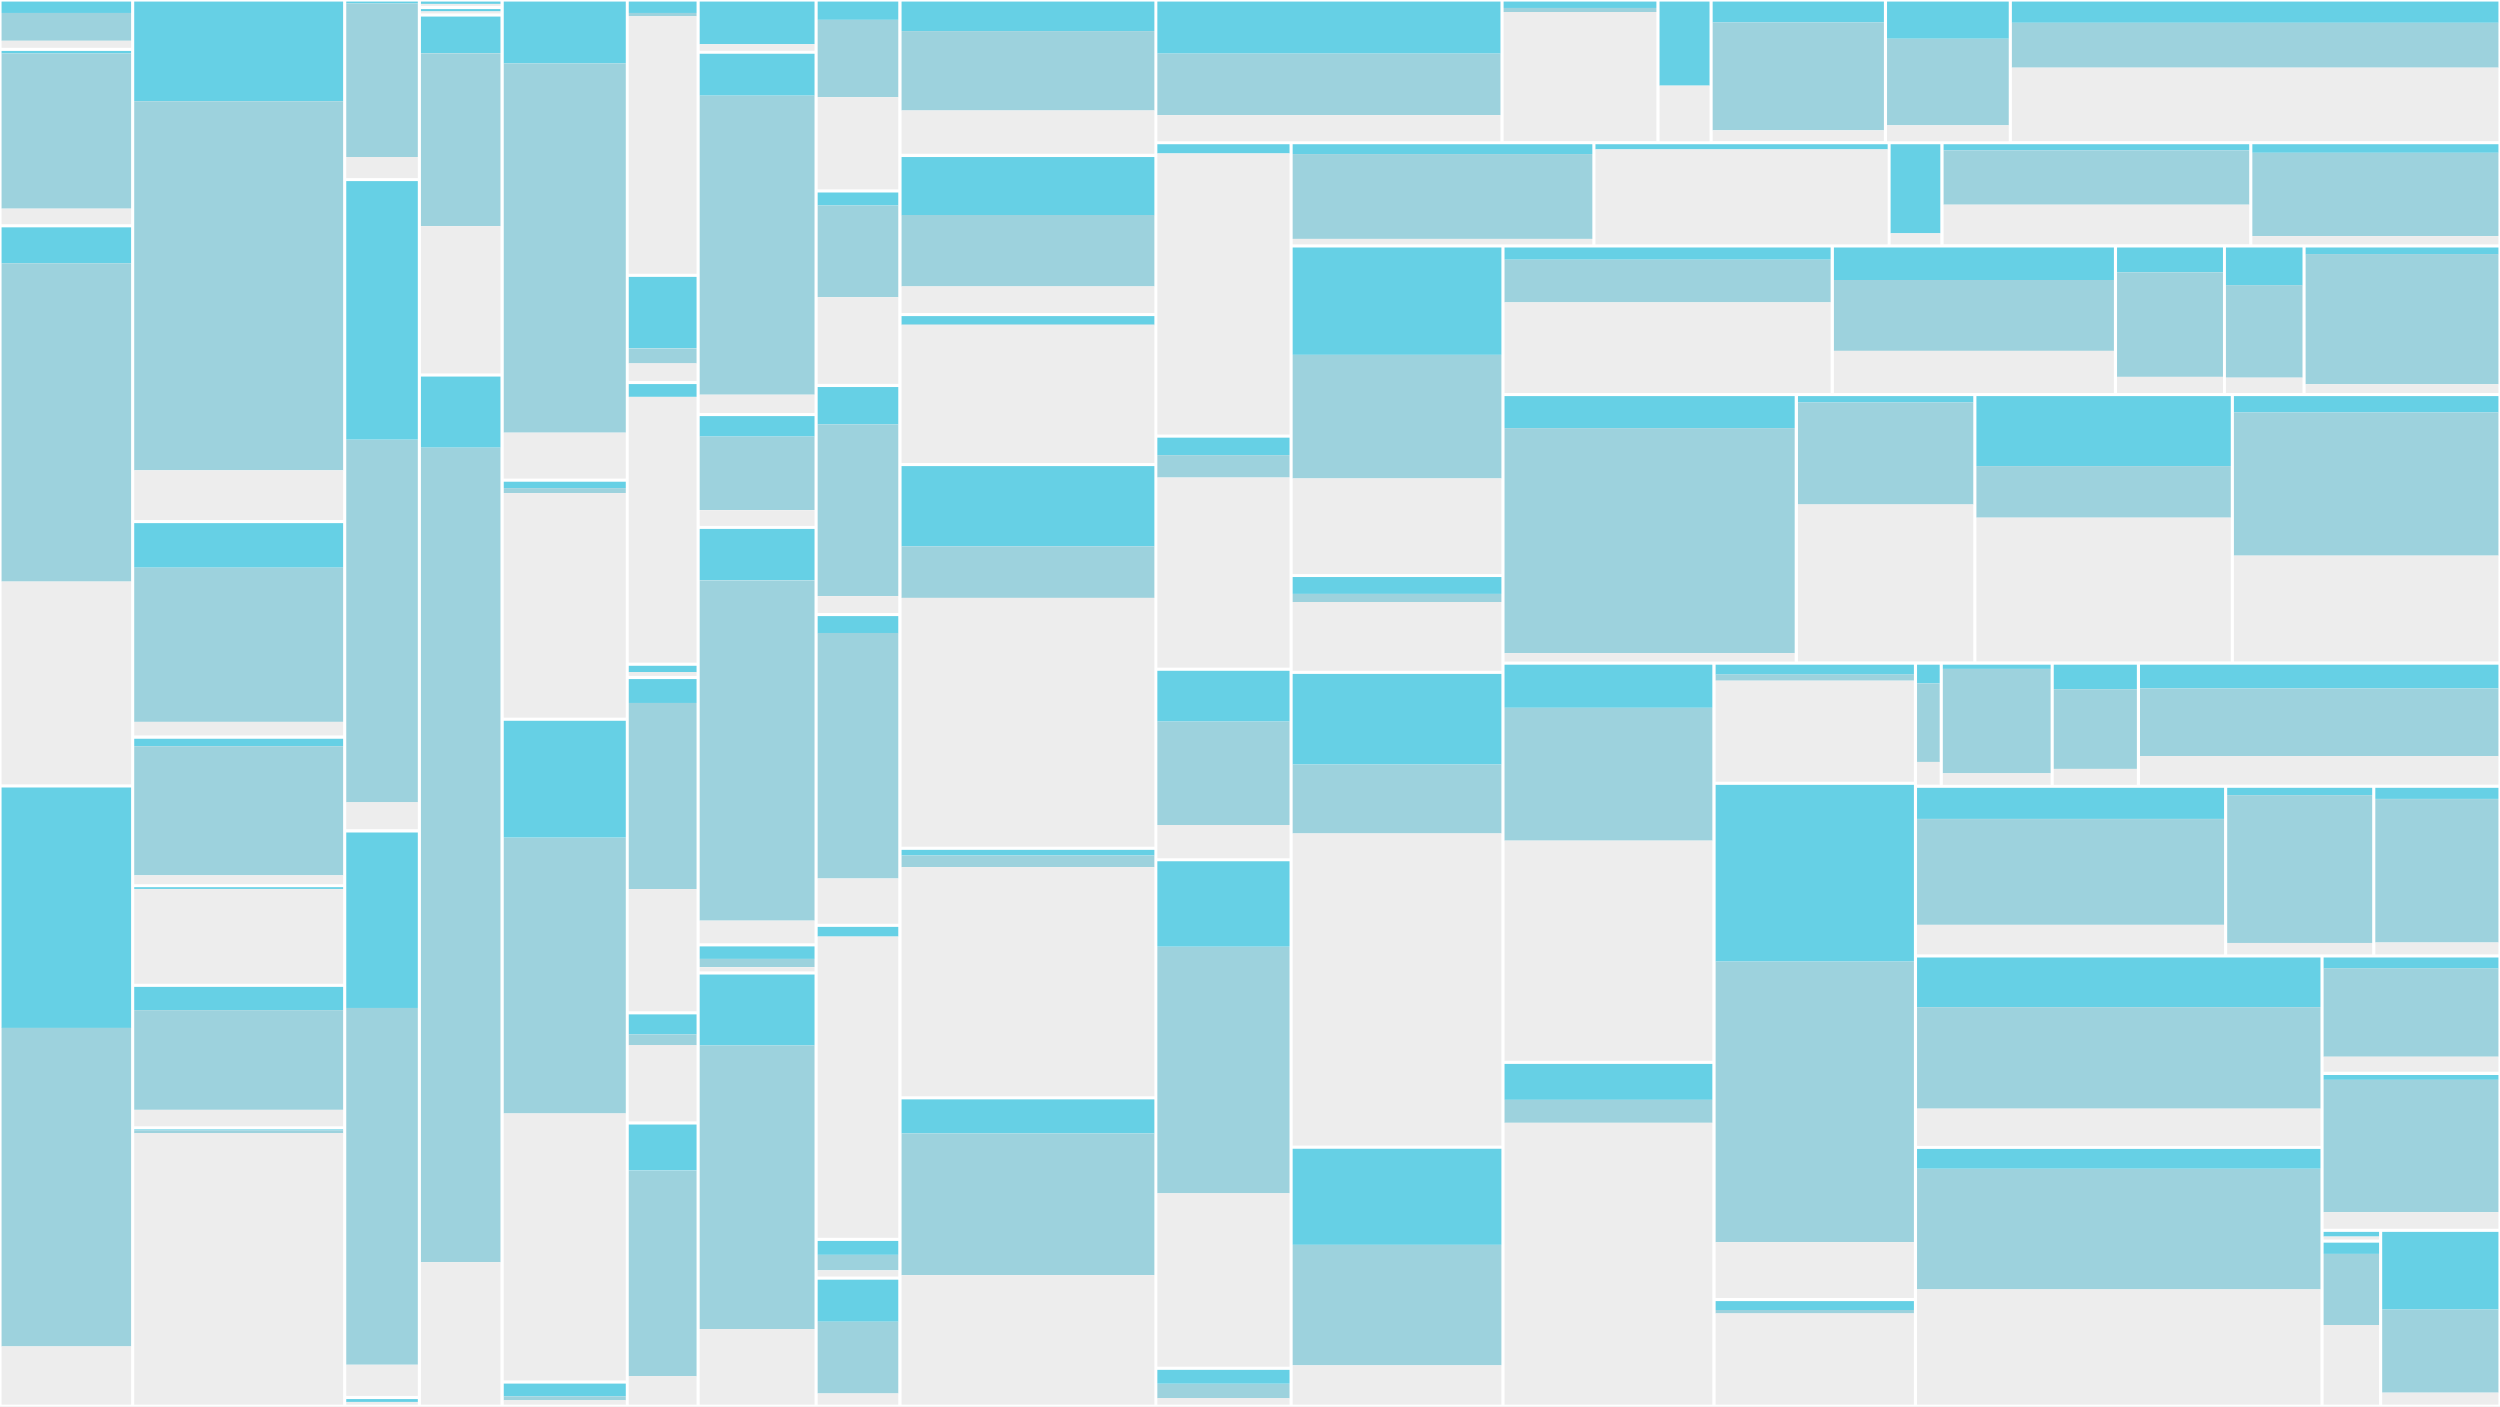
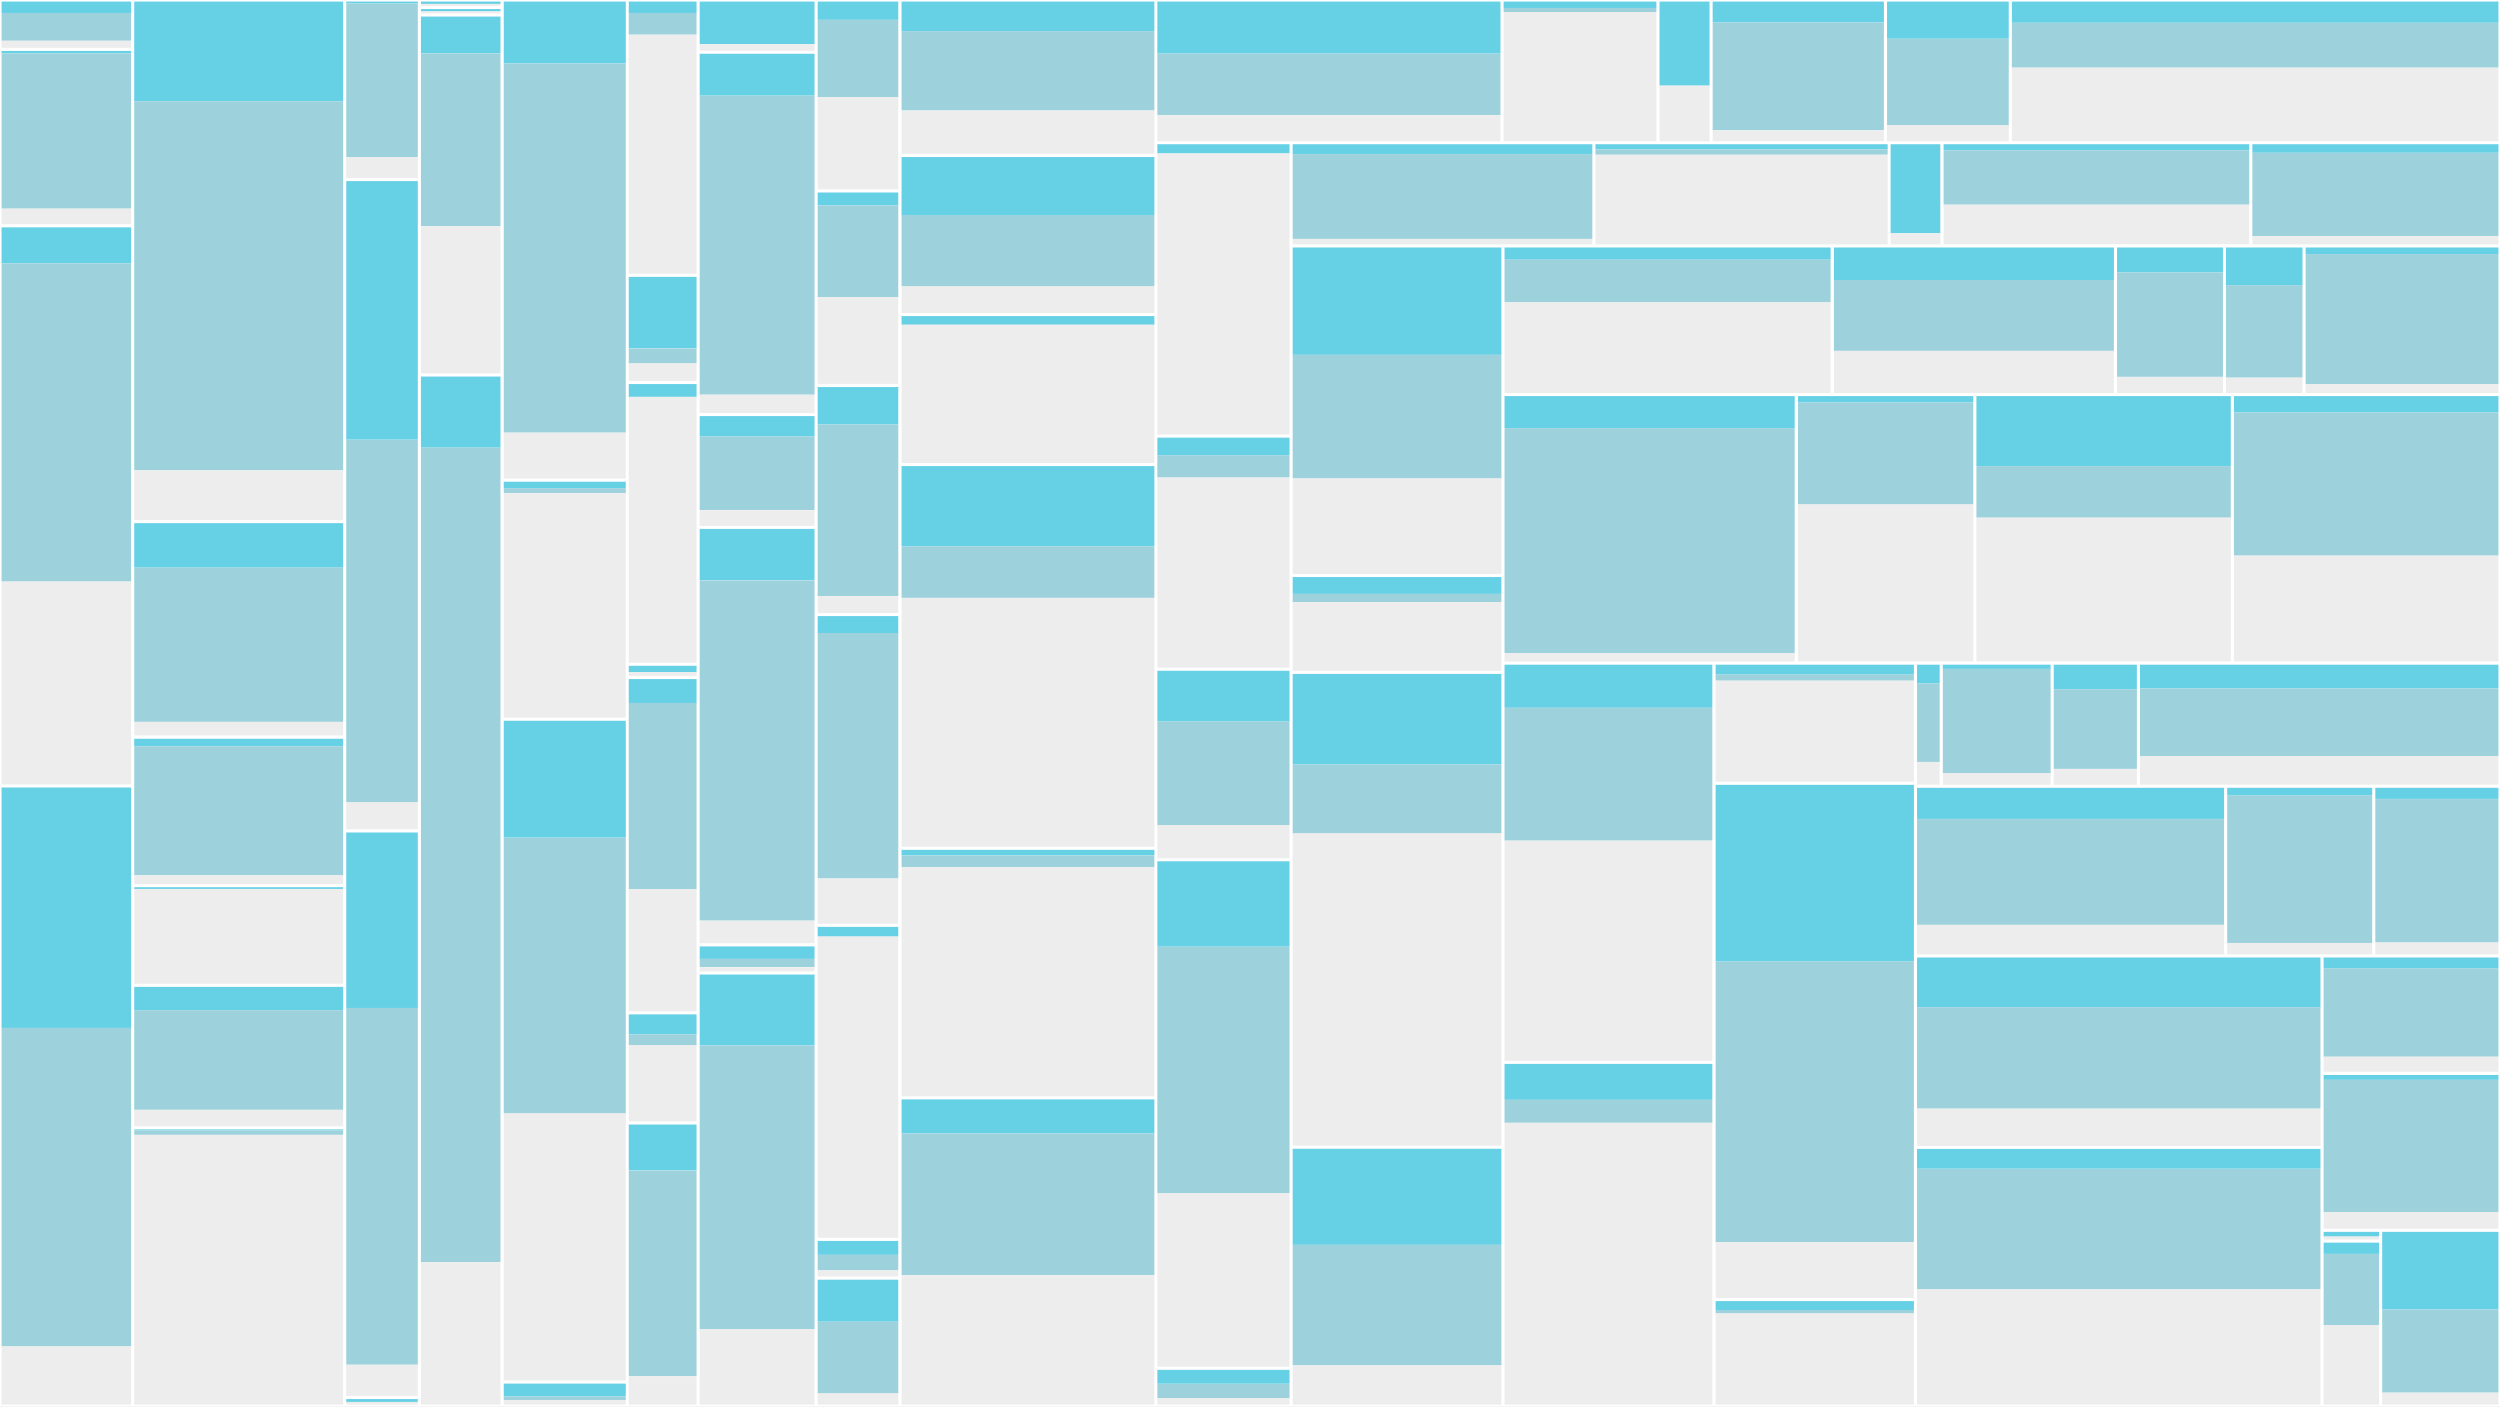
<svg xmlns="http://www.w3.org/2000/svg" viewBox="0 0 1600 900" width="1600" height="900" role="img" aria-label="Decoded overlay code coverage box tree, cyan band">
  <rect x="0" y="0" width="1600" height="900" fill="#ffffff" />
  <rect x="1" y="1" width="82.9" height="7.3" style="fill:hsl(190, 71%, 65%);fill:oklch(0.645 0.128 200)" />
  <rect x="1" y="8.3" width="82.9" height="17.8" style="fill:hsl(190, 48%, 74%);fill:oklch(0.740 0.085 200)" />
  <rect x="1" y="26.1" width="82.9" height="4.5" style="fill:hsl(190, 0%, 93%);fill:oklch(0.930 0.000 200)" />
  <rect x="1" y="32.6" width="82.9" height="1.6" style="fill:hsl(190, 71%, 65%);fill:oklch(0.645 0.128 200)" />
  <rect x="1" y="34.2" width="82.9" height="99.3" style="fill:hsl(190, 48%, 74%);fill:oklch(0.740 0.085 200)" />
  <rect x="1" y="133.6" width="82.9" height="9.9" style="fill:hsl(190, 0%, 93%);fill:oklch(0.930 0.000 200)" />
  <rect x="1" y="145.5" width="82.9" height="23" style="fill:hsl(190, 71%, 65%);fill:oklch(0.645 0.128 200)" />
  <rect x="1" y="168.5" width="82.9" height="203.7" style="fill:hsl(190, 48%, 74%);fill:oklch(0.740 0.085 200)" />
  <rect x="1" y="372.2" width="82.9" height="129.8" style="fill:hsl(190, 0%, 93%);fill:oklch(0.930 0.000 200)" />
  <rect x="1" y="504" width="82.9" height="153.9" style="fill:hsl(190, 71%, 65%);fill:oklch(0.645 0.128 200)" />
  <rect x="1" y="657.8" width="82.9" height="203.9" style="fill:hsl(190, 48%, 74%);fill:oklch(0.740 0.085 200)" />
  <rect x="1" y="861.7" width="82.9" height="37.3" style="fill:hsl(190, 0%, 93%);fill:oklch(0.930 0.000 200)" />
  <rect x="85.9" y="1" width="133.7" height="63.8" style="fill:hsl(190, 71%, 65%);fill:oklch(0.645 0.128 200)" />
  <rect x="85.9" y="64.8" width="133.7" height="236.2" style="fill:hsl(190, 48%, 74%);fill:oklch(0.740 0.085 200)" />
  <rect x="85.9" y="301" width="133.7" height="31.8" style="fill:hsl(190, 0%, 93%);fill:oklch(0.930 0.000 200)" />
  <rect x="85.9" y="334.8" width="133.7" height="28.5" style="fill:hsl(190, 71%, 65%);fill:oklch(0.645 0.128 200)" />
  <rect x="85.9" y="363.3" width="133.7" height="98.7" style="fill:hsl(190, 48%, 74%);fill:oklch(0.740 0.085 200)" />
  <rect x="85.9" y="462" width="133.7" height="8.7" style="fill:hsl(190, 0%, 93%);fill:oklch(0.930 0.000 200)" />
  <rect x="85.9" y="472.8" width="133.7" height="4.8" style="fill:hsl(190, 71%, 65%);fill:oklch(0.645 0.128 200)" />
  <rect x="85.9" y="477.6" width="133.7" height="82.6" style="fill:hsl(190, 48%, 74%);fill:oklch(0.740 0.085 200)" />
  <rect x="85.9" y="560.2" width="133.7" height="5.7" style="fill:hsl(190, 0%, 93%);fill:oklch(0.930 0.000 200)" />
  <rect x="85.9" y="567.8" width="133.7" height="1.1" style="fill:hsl(190, 71%, 65%);fill:oklch(0.645 0.128 200)" />
  <rect x="85.9" y="569" width="133.7" height="60.6" style="fill:hsl(190, 0%, 93%);fill:oklch(0.930 0.000 200)" />
  <rect x="85.9" y="631.6" width="133.7" height="14.9" style="fill:hsl(190, 71%, 65%);fill:oklch(0.645 0.128 200)" />
  <rect x="85.9" y="646.5" width="133.7" height="63.8" style="fill:hsl(190, 48%, 74%);fill:oklch(0.740 0.085 200)" />
  <rect x="85.9" y="710.3" width="133.7" height="10.5" style="fill:hsl(190, 0%, 93%);fill:oklch(0.930 0.000 200)" />
  <rect x="85.9" y="722.8" width="133.7" height="0.6" style="fill:hsl(190, 71%, 65%);fill:oklch(0.645 0.128 200)" />
-   <rect x="85.9" y="723.4" width="133.7" height="1.9" style="fill:hsl(190, 48%, 74%);fill:oklch(0.740 0.085 200)" />
-   <rect x="85.9" y="725.2" width="133.7" height="173.8" style="fill:hsl(190, 0%, 93%);fill:oklch(0.930 0.000 200)" />
+   <rect x="85.9" y="723.4" width="133.7" height="2.9" style="fill:hsl(190, 48%, 74%);fill:oklch(0.740 0.085 200)" />
+   <rect x="85.9" y="726.3" width="133.7" height="172.7" style="fill:hsl(190, 0%, 93%);fill:oklch(0.930 0.000 200)" />
  <rect x="221.6" y="1" width="45.8" height="1.2" style="fill:hsl(190, 71%, 65%);fill:oklch(0.645 0.128 200)" />
  <rect x="221.6" y="2.2" width="45.8" height="98.3" style="fill:hsl(190, 48%, 74%);fill:oklch(0.740 0.085 200)" />
  <rect x="221.6" y="100.5" width="45.8" height="13.5" style="fill:hsl(190, 0%, 93%);fill:oklch(0.930 0.000 200)" />
  <rect x="221.6" y="115.9" width="45.8" height="165.5" style="fill:hsl(190, 71%, 65%);fill:oklch(0.645 0.128 200)" />
  <rect x="221.6" y="281.5" width="45.8" height="232" style="fill:hsl(190, 48%, 74%);fill:oklch(0.740 0.085 200)" />
  <rect x="221.6" y="513.4" width="45.8" height="17.3" style="fill:hsl(190, 0%, 93%);fill:oklch(0.930 0.000 200)" />
  <rect x="221.6" y="532.8" width="45.8" height="112.3" style="fill:hsl(190, 71%, 65%);fill:oklch(0.645 0.128 200)" />
  <rect x="221.6" y="645.1" width="45.8" height="228.3" style="fill:hsl(190, 48%, 74%);fill:oklch(0.740 0.085 200)" />
  <rect x="221.6" y="873.5" width="45.8" height="19.9" style="fill:hsl(190, 0%, 93%);fill:oklch(0.930 0.000 200)" />
  <rect x="221.6" y="895.4" width="45.8" height="1.9" style="fill:hsl(190, 71%, 65%);fill:oklch(0.645 0.128 200)" />
  <rect x="221.6" y="897.2" width="45.8" height="1.8" style="fill:hsl(190, 0%, 93%);fill:oklch(0.930 0.000 200)" />
  <rect x="269.4" y="1" width="50.9" height="1.5" style="fill:hsl(190, 71%, 65%);fill:oklch(0.645 0.128 200)" />
  <rect x="269.4" y="2.5" width="50.9" height="1.3" style="fill:hsl(190, 0%, 93%);fill:oklch(0.930 0.000 200)" />
  <rect x="269.4" y="5.8" width="50.9" height="1.5" style="fill:hsl(190, 71%, 65%);fill:oklch(0.645 0.128 200)" />
  <rect x="269.4" y="7.3" width="50.9" height="1.3" style="fill:hsl(190, 0%, 93%);fill:oklch(0.930 0.000 200)" />
  <rect x="269.4" y="10.6" width="50.9" height="23.4" style="fill:hsl(190, 71%, 65%);fill:oklch(0.645 0.128 200)" />
  <rect x="269.4" y="34.1" width="50.9" height="110.6" style="fill:hsl(190, 48%, 74%);fill:oklch(0.740 0.085 200)" />
  <rect x="269.4" y="144.7" width="50.9" height="94.3" style="fill:hsl(190, 0%, 93%);fill:oklch(0.930 0.000 200)" />
  <rect x="269.4" y="241" width="50.9" height="45.5" style="fill:hsl(190, 71%, 65%);fill:oklch(0.645 0.128 200)" />
  <rect x="269.4" y="286.5" width="50.9" height="521.3" style="fill:hsl(190, 48%, 74%);fill:oklch(0.740 0.085 200)" />
  <rect x="269.4" y="807.8" width="50.9" height="91.2" style="fill:hsl(190, 0%, 93%);fill:oklch(0.930 0.000 200)" />
  <rect x="322.4" y="1" width="78.1" height="39.6" style="fill:hsl(190, 71%, 65%);fill:oklch(0.645 0.128 200)" />
  <rect x="322.4" y="40.6" width="78.1" height="236.3" style="fill:hsl(190, 48%, 74%);fill:oklch(0.740 0.085 200)" />
  <rect x="322.4" y="276.9" width="78.1" height="29.4" style="fill:hsl(190, 0%, 93%);fill:oklch(0.930 0.000 200)" />
  <rect x="322.4" y="308.3" width="78.1" height="4.1" style="fill:hsl(190, 71%, 65%);fill:oklch(0.645 0.128 200)" />
  <rect x="322.4" y="312.4" width="78.1" height="3.2" style="fill:hsl(190, 48%, 74%);fill:oklch(0.740 0.085 200)" />
  <rect x="322.4" y="315.6" width="78.1" height="143.7" style="fill:hsl(190, 0%, 93%);fill:oklch(0.930 0.000 200)" />
  <rect x="322.4" y="461.3" width="78.1" height="74.8" style="fill:hsl(190, 71%, 65%);fill:oklch(0.645 0.128 200)" />
  <rect x="322.4" y="536.2" width="78.1" height="176.4" style="fill:hsl(190, 48%, 74%);fill:oklch(0.740 0.085 200)" />
  <rect x="322.4" y="712.6" width="78.1" height="170.9" style="fill:hsl(190, 0%, 93%);fill:oklch(0.930 0.000 200)" />
  <rect x="322.4" y="885.5" width="78.1" height="8.2" style="fill:hsl(190, 71%, 65%);fill:oklch(0.645 0.128 200)" />
  <rect x="322.4" y="893.7" width="78.1" height="2.5" style="fill:hsl(190, 48%, 74%);fill:oklch(0.740 0.085 200)" />
  <rect x="322.4" y="896.1" width="78.1" height="2.9" style="fill:hsl(190, 0%, 93%);fill:oklch(0.930 0.000 200)" />
  <rect x="402.4" y="1" width="43.4" height="7.3" style="fill:hsl(190, 71%, 65%);fill:oklch(0.645 0.128 200)" />
-   <rect x="402.4" y="8.3" width="43.4" height="2.1" style="fill:hsl(190, 48%, 74%);fill:oklch(0.740 0.085 200)" />
-   <rect x="402.4" y="10.4" width="43.4" height="164.8" style="fill:hsl(190, 0%, 93%);fill:oklch(0.930 0.000 200)" />
+   <rect x="402.4" y="8.3" width="43.4" height="13.9" style="fill:hsl(190, 48%, 74%);fill:oklch(0.740 0.085 200)" />
+   <rect x="402.4" y="22.2" width="43.4" height="153" style="fill:hsl(190, 0%, 93%);fill:oklch(0.930 0.000 200)" />
  <rect x="402.4" y="177.2" width="43.4" height="45.7" style="fill:hsl(190, 71%, 65%);fill:oklch(0.645 0.128 200)" />
  <rect x="402.4" y="223" width="43.4" height="9.6" style="fill:hsl(190, 48%, 74%);fill:oklch(0.740 0.085 200)" />
  <rect x="402.4" y="232.5" width="43.4" height="11.3" style="fill:hsl(190, 0%, 93%);fill:oklch(0.930 0.000 200)" />
  <rect x="402.4" y="245.8" width="43.4" height="8.2" style="fill:hsl(190, 71%, 65%);fill:oklch(0.645 0.128 200)" />
  <rect x="402.4" y="254" width="43.4" height="170.1" style="fill:hsl(190, 0%, 93%);fill:oklch(0.930 0.000 200)" />
  <rect x="402.4" y="426.1" width="43.4" height="4.1" style="fill:hsl(190, 71%, 65%);fill:oklch(0.645 0.128 200)" />
  <rect x="402.4" y="430.1" width="43.4" height="2.5" style="fill:hsl(190, 0%, 93%);fill:oklch(0.930 0.000 200)" />
  <rect x="402.4" y="434.6" width="43.4" height="15.3" style="fill:hsl(190, 71%, 65%);fill:oklch(0.645 0.128 200)" />
  <rect x="402.4" y="449.9" width="43.4" height="119.1" style="fill:hsl(190, 48%, 74%);fill:oklch(0.740 0.085 200)" />
  <rect x="402.4" y="569" width="43.4" height="78.2" style="fill:hsl(190, 0%, 93%);fill:oklch(0.930 0.000 200)" />
  <rect x="402.4" y="649.2" width="43.4" height="12.8" style="fill:hsl(190, 71%, 65%);fill:oklch(0.645 0.128 200)" />
  <rect x="402.4" y="662" width="43.4" height="6.9" style="fill:hsl(190, 48%, 74%);fill:oklch(0.740 0.085 200)" />
  <rect x="402.4" y="668.8" width="43.4" height="48.9" style="fill:hsl(190, 0%, 93%);fill:oklch(0.930 0.000 200)" />
  <rect x="402.4" y="719.7" width="43.4" height="29.4" style="fill:hsl(190, 71%, 65%);fill:oklch(0.645 0.128 200)" />
  <rect x="402.4" y="749.2" width="43.4" height="131.6" style="fill:hsl(190, 48%, 74%);fill:oklch(0.740 0.085 200)" />
  <rect x="402.4" y="880.7" width="43.4" height="18.3" style="fill:hsl(190, 0%, 93%);fill:oklch(0.930 0.000 200)" />
  <rect x="447.8" y="1" width="73.5" height="27.3" style="fill:hsl(190, 71%, 65%);fill:oklch(0.645 0.128 200)" />
  <rect x="447.8" y="28.3" width="73.5" height="4.2" style="fill:hsl(190, 0%, 93%);fill:oklch(0.930 0.000 200)" />
  <rect x="447.8" y="34.4" width="73.5" height="26.8" style="fill:hsl(190, 71%, 65%);fill:oklch(0.645 0.128 200)" />
  <rect x="447.8" y="61.2" width="73.5" height="191.4" style="fill:hsl(190, 48%, 74%);fill:oklch(0.740 0.085 200)" />
  <rect x="447.8" y="252.6" width="73.5" height="11.7" style="fill:hsl(190, 0%, 93%);fill:oklch(0.930 0.000 200)" />
  <rect x="447.8" y="266.3" width="73.5" height="13.1" style="fill:hsl(190, 71%, 65%);fill:oklch(0.645 0.128 200)" />
  <rect x="447.8" y="279.4" width="73.5" height="47" style="fill:hsl(190, 48%, 74%);fill:oklch(0.740 0.085 200)" />
  <rect x="447.8" y="326.5" width="73.5" height="10.1" style="fill:hsl(190, 0%, 93%);fill:oklch(0.930 0.000 200)" />
  <rect x="447.8" y="338.5" width="73.5" height="32.9" style="fill:hsl(190, 71%, 65%);fill:oklch(0.645 0.128 200)" />
  <rect x="447.8" y="371.5" width="73.5" height="217.7" style="fill:hsl(190, 48%, 74%);fill:oklch(0.740 0.085 200)" />
  <rect x="447.8" y="589.2" width="73.5" height="14.5" style="fill:hsl(190, 0%, 93%);fill:oklch(0.930 0.000 200)" />
  <rect x="447.8" y="605.7" width="73.5" height="8" style="fill:hsl(190, 71%, 65%);fill:oklch(0.645 0.128 200)" />
  <rect x="447.8" y="613.7" width="73.5" height="5.2" style="fill:hsl(190, 48%, 74%);fill:oklch(0.740 0.085 200)" />
  <rect x="447.8" y="619" width="73.5" height="2.7" style="fill:hsl(190, 0%, 93%);fill:oklch(0.930 0.000 200)" />
  <rect x="447.8" y="623.7" width="73.5" height="45.4" style="fill:hsl(190, 71%, 65%);fill:oklch(0.645 0.128 200)" />
  <rect x="447.8" y="669.1" width="73.5" height="181.5" style="fill:hsl(190, 48%, 74%);fill:oklch(0.740 0.085 200)" />
  <rect x="447.8" y="850.6" width="73.5" height="48.4" style="fill:hsl(190, 0%, 93%);fill:oklch(0.930 0.000 200)" />
  <rect x="523.3" y="1" width="51.6" height="11.7" style="fill:hsl(190, 71%, 65%);fill:oklch(0.645 0.128 200)" />
  <rect x="523.3" y="12.7" width="51.6" height="49.5" style="fill:hsl(190, 48%, 74%);fill:oklch(0.740 0.085 200)" />
  <rect x="523.3" y="62.2" width="51.6" height="59" style="fill:hsl(190, 0%, 93%);fill:oklch(0.930 0.000 200)" />
  <rect x="523.3" y="123.2" width="51.6" height="8.3" style="fill:hsl(190, 71%, 65%);fill:oklch(0.645 0.128 200)" />
  <rect x="523.3" y="131.5" width="51.6" height="58.7" style="fill:hsl(190, 48%, 74%);fill:oklch(0.740 0.085 200)" />
  <rect x="523.3" y="190.2" width="51.6" height="55.5" style="fill:hsl(190, 0%, 93%);fill:oklch(0.930 0.000 200)" />
  <rect x="523.3" y="247.7" width="51.6" height="23.9" style="fill:hsl(190, 71%, 65%);fill:oklch(0.645 0.128 200)" />
  <rect x="523.3" y="271.6" width="51.6" height="109.9" style="fill:hsl(190, 48%, 74%);fill:oklch(0.740 0.085 200)" />
  <rect x="523.3" y="381.5" width="51.6" height="10.8" style="fill:hsl(190, 0%, 93%);fill:oklch(0.930 0.000 200)" />
  <rect x="523.3" y="394.3" width="51.6" height="10.9" style="fill:hsl(190, 71%, 65%);fill:oklch(0.645 0.128 200)" />
  <rect x="523.3" y="405.1" width="51.6" height="157.1" style="fill:hsl(190, 48%, 74%);fill:oklch(0.740 0.085 200)" />
  <rect x="523.3" y="562.3" width="51.6" height="28.9" style="fill:hsl(190, 0%, 93%);fill:oklch(0.930 0.000 200)" />
  <rect x="523.3" y="593.2" width="51.6" height="6.2" style="fill:hsl(190, 71%, 65%);fill:oklch(0.645 0.128 200)" />
  <rect x="523.3" y="599.4" width="51.6" height="192.8" style="fill:hsl(190, 0%, 93%);fill:oklch(0.930 0.000 200)" />
  <rect x="523.3" y="794.2" width="51.6" height="8.9" style="fill:hsl(190, 71%, 65%);fill:oklch(0.645 0.128 200)" />
  <rect x="523.3" y="803.1" width="51.6" height="9.9" style="fill:hsl(190, 48%, 74%);fill:oklch(0.740 0.085 200)" />
  <rect x="523.3" y="813" width="51.6" height="4" style="fill:hsl(190, 0%, 93%);fill:oklch(0.930 0.000 200)" />
  <rect x="523.3" y="819" width="51.6" height="26.9" style="fill:hsl(190, 71%, 65%);fill:oklch(0.645 0.128 200)" />
  <rect x="523.3" y="845.9" width="51.6" height="45.9" style="fill:hsl(190, 48%, 74%);fill:oklch(0.740 0.085 200)" />
  <rect x="523.3" y="891.8" width="51.6" height="7.2" style="fill:hsl(190, 0%, 93%);fill:oklch(0.930 0.000 200)" />
  <rect x="577" y="1" width="161.8" height="18.9" style="fill:hsl(190, 71%, 65%);fill:oklch(0.645 0.128 200)" />
  <rect x="577" y="19.9" width="161.8" height="50.8" style="fill:hsl(190, 48%, 74%);fill:oklch(0.740 0.085 200)" />
  <rect x="577" y="70.7" width="161.8" height="27.7" style="fill:hsl(190, 0%, 93%);fill:oklch(0.930 0.000 200)" />
  <rect x="577" y="100.5" width="161.8" height="37.2" style="fill:hsl(190, 71%, 65%);fill:oklch(0.645 0.128 200)" />
  <rect x="577" y="137.6" width="161.8" height="45.7" style="fill:hsl(190, 48%, 74%);fill:oklch(0.740 0.085 200)" />
  <rect x="577" y="183.3" width="161.8" height="17" style="fill:hsl(190, 0%, 93%);fill:oklch(0.930 0.000 200)" />
  <rect x="577" y="202.3" width="161.8" height="5.3" style="fill:hsl(190, 71%, 65%);fill:oklch(0.645 0.128 200)" />
  <rect x="577" y="207.6" width="161.8" height="0.6" style="fill:hsl(190, 48%, 74%);fill:oklch(0.740 0.085 200)" />
  <rect x="577" y="208.2" width="161.8" height="88.1" style="fill:hsl(190, 0%, 93%);fill:oklch(0.930 0.000 200)" />
  <rect x="577" y="298.3" width="161.8" height="51.4" style="fill:hsl(190, 71%, 65%);fill:oklch(0.645 0.128 200)" />
  <rect x="577" y="349.7" width="161.8" height="33" style="fill:hsl(190, 48%, 74%);fill:oklch(0.740 0.085 200)" />
  <rect x="577" y="382.6" width="161.8" height="159.3" style="fill:hsl(190, 0%, 93%);fill:oklch(0.930 0.000 200)" />
  <rect x="577" y="543.9" width="161.8" height="3.6" style="fill:hsl(190, 71%, 65%);fill:oklch(0.645 0.128 200)" />
  <rect x="577" y="547.5" width="161.8" height="7.5" style="fill:hsl(190, 48%, 74%);fill:oklch(0.740 0.085 200)" />
  <rect x="577" y="555" width="161.8" height="146.6" style="fill:hsl(190, 0%, 93%);fill:oklch(0.930 0.000 200)" />
  <rect x="577" y="703.6" width="161.8" height="21.8" style="fill:hsl(190, 71%, 65%);fill:oklch(0.645 0.128 200)" />
  <rect x="577" y="725.4" width="161.8" height="90.7" style="fill:hsl(190, 48%, 74%);fill:oklch(0.740 0.085 200)" />
  <rect x="577" y="816.1" width="161.8" height="82.9" style="fill:hsl(190, 0%, 93%);fill:oklch(0.930 0.000 200)" />
  <rect x="740.7" y="1" width="219.6" height="33.3" style="fill:hsl(190, 71%, 65%);fill:oklch(0.645 0.128 200)" />
  <rect x="740.7" y="34.3" width="219.6" height="39.4" style="fill:hsl(190, 48%, 74%);fill:oklch(0.740 0.085 200)" />
  <rect x="740.7" y="73.7" width="219.6" height="16.7" style="fill:hsl(190, 0%, 93%);fill:oklch(0.930 0.000 200)" />
  <rect x="962.3" y="1" width="97.8" height="4.1" style="fill:hsl(190, 71%, 65%);fill:oklch(0.645 0.128 200)" />
  <rect x="962.3" y="5.1" width="97.8" height="2.6" style="fill:hsl(190, 48%, 74%);fill:oklch(0.740 0.085 200)" />
  <rect x="962.3" y="7.7" width="97.8" height="82.6" style="fill:hsl(190, 0%, 93%);fill:oklch(0.930 0.000 200)" />
  <rect x="1062.1" y="1" width="32" height="53.8" style="fill:hsl(190, 71%, 65%);fill:oklch(0.645 0.128 200)" />
  <rect x="1062.1" y="54.8" width="32" height="35.6" style="fill:hsl(190, 0%, 93%);fill:oklch(0.930 0.000 200)" />
  <rect x="1096.1" y="1" width="109.6" height="13.4" style="fill:hsl(190, 71%, 65%);fill:oklch(0.645 0.128 200)" />
  <rect x="1096.1" y="14.4" width="109.6" height="69" style="fill:hsl(190, 48%, 74%);fill:oklch(0.740 0.085 200)" />
  <rect x="1096.1" y="83.4" width="109.6" height="6.9" style="fill:hsl(190, 0%, 93%);fill:oklch(0.930 0.000 200)" />
  <rect x="1207.7" y="1" width="77.9" height="23.8" style="fill:hsl(190, 71%, 65%);fill:oklch(0.645 0.128 200)" />
  <rect x="1207.7" y="24.8" width="77.9" height="55.4" style="fill:hsl(190, 48%, 74%);fill:oklch(0.740 0.085 200)" />
  <rect x="1207.7" y="80.2" width="77.9" height="10.2" style="fill:hsl(190, 0%, 93%);fill:oklch(0.930 0.000 200)" />
  <rect x="1287.6" y="1" width="311.4" height="13.6" style="fill:hsl(190, 71%, 65%);fill:oklch(0.645 0.128 200)" />
  <rect x="1287.6" y="14.6" width="311.4" height="28.7" style="fill:hsl(190, 48%, 74%);fill:oklch(0.740 0.085 200)" />
  <rect x="1287.6" y="43.3" width="311.4" height="47" style="fill:hsl(190, 0%, 93%);fill:oklch(0.930 0.000 200)" />
  <rect x="740.7" y="92.3" width="84.6" height="5.9" style="fill:hsl(190, 71%, 65%);fill:oklch(0.645 0.128 200)" />
  <rect x="740.7" y="98.2" width="84.6" height="179.9" style="fill:hsl(190, 0%, 93%);fill:oklch(0.930 0.000 200)" />
  <rect x="740.7" y="280.1" width="84.6" height="11.2" style="fill:hsl(190, 71%, 65%);fill:oklch(0.645 0.128 200)" />
  <rect x="740.7" y="291.3" width="84.6" height="14.3" style="fill:hsl(190, 48%, 74%);fill:oklch(0.740 0.085 200)" />
  <rect x="740.7" y="305.7" width="84.6" height="121.6" style="fill:hsl(190, 0%, 93%);fill:oklch(0.930 0.000 200)" />
  <rect x="740.7" y="429.3" width="84.6" height="32.5" style="fill:hsl(190, 71%, 65%);fill:oklch(0.645 0.128 200)" />
  <rect x="740.7" y="461.8" width="84.6" height="66.2" style="fill:hsl(190, 48%, 74%);fill:oklch(0.740 0.085 200)" />
  <rect x="740.7" y="528" width="84.6" height="21.3" style="fill:hsl(190, 0%, 93%);fill:oklch(0.930 0.000 200)" />
  <rect x="740.7" y="551.2" width="84.6" height="54.7" style="fill:hsl(190, 71%, 65%);fill:oklch(0.645 0.128 200)" />
  <rect x="740.7" y="606" width="84.6" height="157.7" style="fill:hsl(190, 48%, 74%);fill:oklch(0.740 0.085 200)" />
  <rect x="740.7" y="763.7" width="84.6" height="111" style="fill:hsl(190, 0%, 93%);fill:oklch(0.930 0.000 200)" />
  <rect x="740.7" y="876.7" width="84.6" height="8.9" style="fill:hsl(190, 71%, 65%);fill:oklch(0.645 0.128 200)" />
  <rect x="740.7" y="885.7" width="84.6" height="9.2" style="fill:hsl(190, 48%, 74%);fill:oklch(0.740 0.085 200)" />
  <rect x="740.7" y="894.8" width="84.6" height="4.2" style="fill:hsl(190, 0%, 93%);fill:oklch(0.930 0.000 200)" />
  <rect x="827.3" y="92.3" width="191.8" height="6.3" style="fill:hsl(190, 71%, 65%);fill:oklch(0.645 0.128 200)" />
  <rect x="827.3" y="98.6" width="191.8" height="54.3" style="fill:hsl(190, 48%, 74%);fill:oklch(0.740 0.085 200)" />
  <rect x="827.3" y="152.9" width="191.8" height="3.5" style="fill:hsl(190, 0%, 93%);fill:oklch(0.930 0.000 200)" />
  <rect x="1021.1" y="92.3" width="187" height="3.3" style="fill:hsl(190, 71%, 65%);fill:oklch(0.645 0.128 200)" />
-   <rect x="1021.1" y="95.6" width="187" height="60.8" style="fill:hsl(190, 0%, 93%);fill:oklch(0.930 0.000 200)" />
+   <rect x="1021.1" y="95.6" width="187" height="3.4" style="fill:hsl(190, 48%, 74%);fill:oklch(0.740 0.085 200)" />
+   <rect x="1021.1" y="99.1" width="187" height="57.3" style="fill:hsl(190, 0%, 93%);fill:oklch(0.930 0.000 200)" />
  <rect x="1210" y="92.3" width="31.8" height="57" style="fill:hsl(190, 71%, 65%);fill:oklch(0.645 0.128 200)" />
  <rect x="1210" y="149.3" width="31.8" height="7.1" style="fill:hsl(190, 0%, 93%);fill:oklch(0.930 0.000 200)" />
  <rect x="1243.9" y="92.3" width="195.6" height="3.9" style="fill:hsl(190, 71%, 65%);fill:oklch(0.645 0.128 200)" />
  <rect x="1243.9" y="96.2" width="195.6" height="34.8" style="fill:hsl(190, 48%, 74%);fill:oklch(0.740 0.085 200)" />
  <rect x="1243.9" y="131" width="195.6" height="25.3" style="fill:hsl(190, 0%, 93%);fill:oklch(0.930 0.000 200)" />
  <rect x="1441.5" y="92.3" width="157.5" height="5.5" style="fill:hsl(190, 71%, 65%);fill:oklch(0.645 0.128 200)" />
  <rect x="1441.5" y="97.8" width="157.5" height="53.3" style="fill:hsl(190, 48%, 74%);fill:oklch(0.740 0.085 200)" />
  <rect x="1441.5" y="151.1" width="157.5" height="5.3" style="fill:hsl(190, 0%, 93%);fill:oklch(0.930 0.000 200)" />
  <rect x="827.3" y="158.4" width="133.6" height="68.7" style="fill:hsl(190, 71%, 65%);fill:oklch(0.645 0.128 200)" />
  <rect x="827.3" y="227.1" width="133.6" height="79.1" style="fill:hsl(190, 48%, 74%);fill:oklch(0.740 0.085 200)" />
  <rect x="827.3" y="306.2" width="133.6" height="61.2" style="fill:hsl(190, 0%, 93%);fill:oklch(0.930 0.000 200)" />
  <rect x="827.3" y="369.3" width="133.6" height="10.8" style="fill:hsl(190, 71%, 65%);fill:oklch(0.645 0.128 200)" />
  <rect x="827.3" y="380.1" width="133.6" height="5.2" style="fill:hsl(190, 48%, 74%);fill:oklch(0.740 0.085 200)" />
  <rect x="827.3" y="385.3" width="133.6" height="44" style="fill:hsl(190, 0%, 93%);fill:oklch(0.930 0.000 200)" />
  <rect x="827.3" y="431.3" width="133.6" height="58" style="fill:hsl(190, 71%, 65%);fill:oklch(0.645 0.128 200)" />
  <rect x="827.3" y="489.3" width="133.6" height="44.1" style="fill:hsl(190, 48%, 74%);fill:oklch(0.740 0.085 200)" />
  <rect x="827.3" y="533.4" width="133.6" height="199.8" style="fill:hsl(190, 0%, 93%);fill:oklch(0.930 0.000 200)" />
  <rect x="827.3" y="735.2" width="133.6" height="61.5" style="fill:hsl(190, 71%, 65%);fill:oklch(0.645 0.128 200)" />
  <rect x="827.3" y="796.7" width="133.6" height="77.1" style="fill:hsl(190, 48%, 74%);fill:oklch(0.740 0.085 200)" />
  <rect x="827.3" y="873.9" width="133.6" height="25.1" style="fill:hsl(190, 0%, 93%);fill:oklch(0.930 0.000 200)" />
  <rect x="962.9" y="158.4" width="208.7" height="7.8" style="fill:hsl(190, 71%, 65%);fill:oklch(0.645 0.128 200)" />
  <rect x="962.9" y="166.2" width="208.7" height="27.3" style="fill:hsl(190, 48%, 74%);fill:oklch(0.740 0.085 200)" />
  <rect x="962.9" y="193.5" width="208.7" height="58" style="fill:hsl(190, 0%, 93%);fill:oklch(0.930 0.000 200)" />
  <rect x="1173.7" y="158.4" width="179.2" height="20.8" style="fill:hsl(190, 71%, 65%);fill:oklch(0.645 0.128 200)" />
  <rect x="1173.7" y="179.2" width="179.2" height="45.4" style="fill:hsl(190, 48%, 74%);fill:oklch(0.740 0.085 200)" />
  <rect x="1173.7" y="224.5" width="179.2" height="27" style="fill:hsl(190, 0%, 93%);fill:oklch(0.930 0.000 200)" />
  <rect x="1354.9" y="158.4" width="67.8" height="15.9" style="fill:hsl(190, 71%, 65%);fill:oklch(0.645 0.128 200)" />
  <rect x="1354.9" y="174.3" width="67.8" height="66.9" style="fill:hsl(190, 48%, 74%);fill:oklch(0.740 0.085 200)" />
  <rect x="1354.9" y="241.2" width="67.8" height="10.3" style="fill:hsl(190, 0%, 93%);fill:oklch(0.930 0.000 200)" />
  <rect x="1424.6" y="158.4" width="49" height="24.2" style="fill:hsl(190, 71%, 65%);fill:oklch(0.645 0.128 200)" />
  <rect x="1424.6" y="182.5" width="49" height="59.2" style="fill:hsl(190, 48%, 74%);fill:oklch(0.740 0.085 200)" />
  <rect x="1424.6" y="241.7" width="49" height="9.8" style="fill:hsl(190, 0%, 93%);fill:oklch(0.930 0.000 200)" />
  <rect x="1475.6" y="158.4" width="123.4" height="4.3" style="fill:hsl(190, 71%, 65%);fill:oklch(0.645 0.128 200)" />
  <rect x="1475.6" y="162.6" width="123.4" height="83.3" style="fill:hsl(190, 48%, 74%);fill:oklch(0.740 0.085 200)" />
  <rect x="1475.6" y="245.9" width="123.4" height="5.6" style="fill:hsl(190, 0%, 93%);fill:oklch(0.930 0.000 200)" />
  <rect x="962.9" y="253.5" width="185.7" height="20.5" style="fill:hsl(190, 71%, 65%);fill:oklch(0.645 0.128 200)" />
  <rect x="962.9" y="274" width="185.7" height="144" style="fill:hsl(190, 48%, 74%);fill:oklch(0.740 0.085 200)" />
  <rect x="962.9" y="418" width="185.7" height="5.4" style="fill:hsl(190, 0%, 93%);fill:oklch(0.930 0.000 200)" />
  <rect x="1150.7" y="253.5" width="112.2" height="4.1" style="fill:hsl(190, 71%, 65%);fill:oklch(0.645 0.128 200)" />
  <rect x="1150.7" y="257.6" width="112.2" height="65.3" style="fill:hsl(190, 48%, 74%);fill:oklch(0.740 0.085 200)" />
  <rect x="1150.7" y="322.8" width="112.2" height="100.5" style="fill:hsl(190, 0%, 93%);fill:oklch(0.930 0.000 200)" />
  <rect x="1264.9" y="253.5" width="162.8" height="44.8" style="fill:hsl(190, 71%, 65%);fill:oklch(0.645 0.128 200)" />
  <rect x="1264.9" y="298.3" width="162.8" height="33" style="fill:hsl(190, 48%, 74%);fill:oklch(0.740 0.085 200)" />
  <rect x="1264.9" y="331.3" width="162.8" height="92" style="fill:hsl(190, 0%, 93%);fill:oklch(0.930 0.000 200)" />
  <rect x="1429.7" y="253.5" width="169.3" height="10.5" style="fill:hsl(190, 71%, 65%);fill:oklch(0.645 0.128 200)" />
  <rect x="1429.7" y="264" width="169.3" height="91.6" style="fill:hsl(190, 48%, 74%);fill:oklch(0.740 0.085 200)" />
  <rect x="1429.7" y="355.6" width="169.3" height="67.7" style="fill:hsl(190, 0%, 93%);fill:oklch(0.930 0.000 200)" />
  <rect x="962.9" y="425.4" width="133" height="27.6" style="fill:hsl(190, 71%, 65%);fill:oklch(0.645 0.128 200)" />
  <rect x="962.9" y="453" width="133" height="85" style="fill:hsl(190, 48%, 74%);fill:oklch(0.740 0.085 200)" />
  <rect x="962.9" y="538" width="133" height="140.9" style="fill:hsl(190, 0%, 93%);fill:oklch(0.930 0.000 200)" />
  <rect x="962.9" y="680.9" width="133" height="23" style="fill:hsl(190, 71%, 65%);fill:oklch(0.645 0.128 200)" />
  <rect x="962.9" y="703.9" width="133" height="14.7" style="fill:hsl(190, 48%, 74%);fill:oklch(0.740 0.085 200)" />
  <rect x="962.9" y="718.6" width="133" height="180.4" style="fill:hsl(190, 0%, 93%);fill:oklch(0.930 0.000 200)" />
  <rect x="1098" y="425.4" width="126.9" height="6.3" style="fill:hsl(190, 71%, 65%);fill:oklch(0.645 0.128 200)" />
  <rect x="1098" y="431.6" width="126.9" height="4" style="fill:hsl(190, 48%, 74%);fill:oklch(0.740 0.085 200)" />
  <rect x="1098" y="435.7" width="126.9" height="64.6" style="fill:hsl(190, 0%, 93%);fill:oklch(0.930 0.000 200)" />
  <rect x="1098" y="502.3" width="126.9" height="113.1" style="fill:hsl(190, 71%, 65%);fill:oklch(0.645 0.128 200)" />
  <rect x="1098" y="615.4" width="126.9" height="179.6" style="fill:hsl(190, 48%, 74%);fill:oklch(0.740 0.085 200)" />
  <rect x="1098" y="795" width="126.9" height="35.7" style="fill:hsl(190, 0%, 93%);fill:oklch(0.930 0.000 200)" />
  <rect x="1098" y="832.7" width="126.9" height="5.7" style="fill:hsl(190, 71%, 65%);fill:oklch(0.645 0.128 200)" />
  <rect x="1098" y="838.4" width="126.9" height="2.2" style="fill:hsl(190, 48%, 74%);fill:oklch(0.740 0.085 200)" />
  <rect x="1098" y="840.6" width="126.9" height="58.4" style="fill:hsl(190, 0%, 93%);fill:oklch(0.930 0.000 200)" />
  <rect x="1226.9" y="425.4" width="14.5" height="12" style="fill:hsl(190, 71%, 65%);fill:oklch(0.645 0.128 200)" />
  <rect x="1226.9" y="437.4" width="14.5" height="50.3" style="fill:hsl(190, 48%, 74%);fill:oklch(0.740 0.085 200)" />
  <rect x="1226.9" y="487.6" width="14.5" height="14.6" style="fill:hsl(190, 0%, 93%);fill:oklch(0.930 0.000 200)" />
  <rect x="1243.4" y="425.4" width="69" height="2.7" style="fill:hsl(190, 71%, 65%);fill:oklch(0.645 0.128 200)" />
  <rect x="1243.4" y="428.1" width="69" height="66.8" style="fill:hsl(190, 48%, 74%);fill:oklch(0.740 0.085 200)" />
  <rect x="1243.4" y="494.9" width="69" height="7.4" style="fill:hsl(190, 0%, 93%);fill:oklch(0.930 0.000 200)" />
  <rect x="1314.4" y="425.4" width="53.2" height="15.7" style="fill:hsl(190, 71%, 65%);fill:oklch(0.645 0.128 200)" />
  <rect x="1314.4" y="441.1" width="53.2" height="51" style="fill:hsl(190, 48%, 74%);fill:oklch(0.740 0.085 200)" />
  <rect x="1314.4" y="492.1" width="53.2" height="10.2" style="fill:hsl(190, 0%, 93%);fill:oklch(0.930 0.000 200)" />
  <rect x="1369.6" y="425.4" width="229.4" height="15.2" style="fill:hsl(190, 71%, 65%);fill:oklch(0.645 0.128 200)" />
  <rect x="1369.6" y="440.6" width="229.4" height="43.4" style="fill:hsl(190, 48%, 74%);fill:oklch(0.740 0.085 200)" />
  <rect x="1369.6" y="483.9" width="229.4" height="18.3" style="fill:hsl(190, 0%, 93%);fill:oklch(0.930 0.000 200)" />
  <rect x="1226.9" y="504.2" width="196.5" height="19.9" style="fill:hsl(190, 71%, 65%);fill:oklch(0.645 0.128 200)" />
  <rect x="1226.9" y="524.2" width="196.5" height="67.7" style="fill:hsl(190, 48%, 74%);fill:oklch(0.740 0.085 200)" />
  <rect x="1226.9" y="591.9" width="196.5" height="18.9" style="fill:hsl(190, 0%, 93%);fill:oklch(0.930 0.000 200)" />
  <rect x="1425.4" y="504.2" width="92.8" height="4.7" style="fill:hsl(190, 71%, 65%);fill:oklch(0.645 0.128 200)" />
  <rect x="1425.4" y="508.9" width="92.8" height="94.6" style="fill:hsl(190, 48%, 74%);fill:oklch(0.740 0.085 200)" />
  <rect x="1425.4" y="603.5" width="92.8" height="7.3" style="fill:hsl(190, 0%, 93%);fill:oklch(0.930 0.000 200)" />
  <rect x="1520.2" y="504.2" width="78.8" height="7.1" style="fill:hsl(190, 71%, 65%);fill:oklch(0.645 0.128 200)" />
  <rect x="1520.2" y="511.4" width="78.8" height="91.8" style="fill:hsl(190, 48%, 74%);fill:oklch(0.740 0.085 200)" />
  <rect x="1520.2" y="603.2" width="78.8" height="7.6" style="fill:hsl(190, 0%, 93%);fill:oklch(0.930 0.000 200)" />
  <rect x="1226.9" y="612.8" width="258.2" height="31.8" style="fill:hsl(190, 71%, 65%);fill:oklch(0.645 0.128 200)" />
  <rect x="1226.9" y="644.6" width="258.2" height="64.9" style="fill:hsl(190, 48%, 74%);fill:oklch(0.740 0.085 200)" />
  <rect x="1226.9" y="709.6" width="258.2" height="23.8" style="fill:hsl(190, 0%, 93%);fill:oklch(0.930 0.000 200)" />
  <rect x="1226.9" y="735.3" width="258.2" height="12.7" style="fill:hsl(190, 71%, 65%);fill:oklch(0.645 0.128 200)" />
  <rect x="1226.9" y="748.1" width="258.2" height="77.1" style="fill:hsl(190, 48%, 74%);fill:oklch(0.740 0.085 200)" />
  <rect x="1226.9" y="825.2" width="258.2" height="73.8" style="fill:hsl(190, 0%, 93%);fill:oklch(0.930 0.000 200)" />
  <rect x="1487.1" y="612.8" width="111.9" height="7" style="fill:hsl(190, 71%, 65%);fill:oklch(0.645 0.128 200)" />
  <rect x="1487.1" y="619.7" width="111.9" height="56.6" style="fill:hsl(190, 48%, 74%);fill:oklch(0.740 0.085 200)" />
  <rect x="1487.1" y="676.3" width="111.9" height="9.6" style="fill:hsl(190, 0%, 93%);fill:oklch(0.930 0.000 200)" />
  <rect x="1487.1" y="688" width="111.9" height="3.1" style="fill:hsl(190, 71%, 65%);fill:oklch(0.645 0.128 200)" />
  <rect x="1487.1" y="691.1" width="111.9" height="84.7" style="fill:hsl(190, 48%, 74%);fill:oklch(0.740 0.085 200)" />
  <rect x="1487.1" y="775.8" width="111.9" height="10.6" style="fill:hsl(190, 0%, 93%);fill:oklch(0.930 0.000 200)" />
  <rect x="1487.1" y="788.4" width="35.5" height="3" style="fill:hsl(190, 71%, 65%);fill:oklch(0.645 0.128 200)" />
  <rect x="1487.1" y="791.4" width="35.5" height="1.9" style="fill:hsl(190, 0%, 93%);fill:oklch(0.930 0.000 200)" />
  <rect x="1487.1" y="795.3" width="35.5" height="7.2" style="fill:hsl(190, 71%, 65%);fill:oklch(0.645 0.128 200)" />
  <rect x="1487.1" y="802.5" width="35.5" height="45.5" style="fill:hsl(190, 48%, 74%);fill:oklch(0.740 0.085 200)" />
  <rect x="1487.1" y="848" width="35.5" height="51" style="fill:hsl(190, 0%, 93%);fill:oklch(0.930 0.000 200)" />
  <rect x="1524.6" y="788.4" width="74.4" height="49.7" style="fill:hsl(190, 71%, 65%);fill:oklch(0.645 0.128 200)" />
  <rect x="1524.6" y="838.1" width="74.4" height="53.2" style="fill:hsl(190, 48%, 74%);fill:oklch(0.740 0.085 200)" />
  <rect x="1524.6" y="891.3" width="74.4" height="7.7" style="fill:hsl(190, 0%, 93%);fill:oklch(0.930 0.000 200)" />
</svg>
